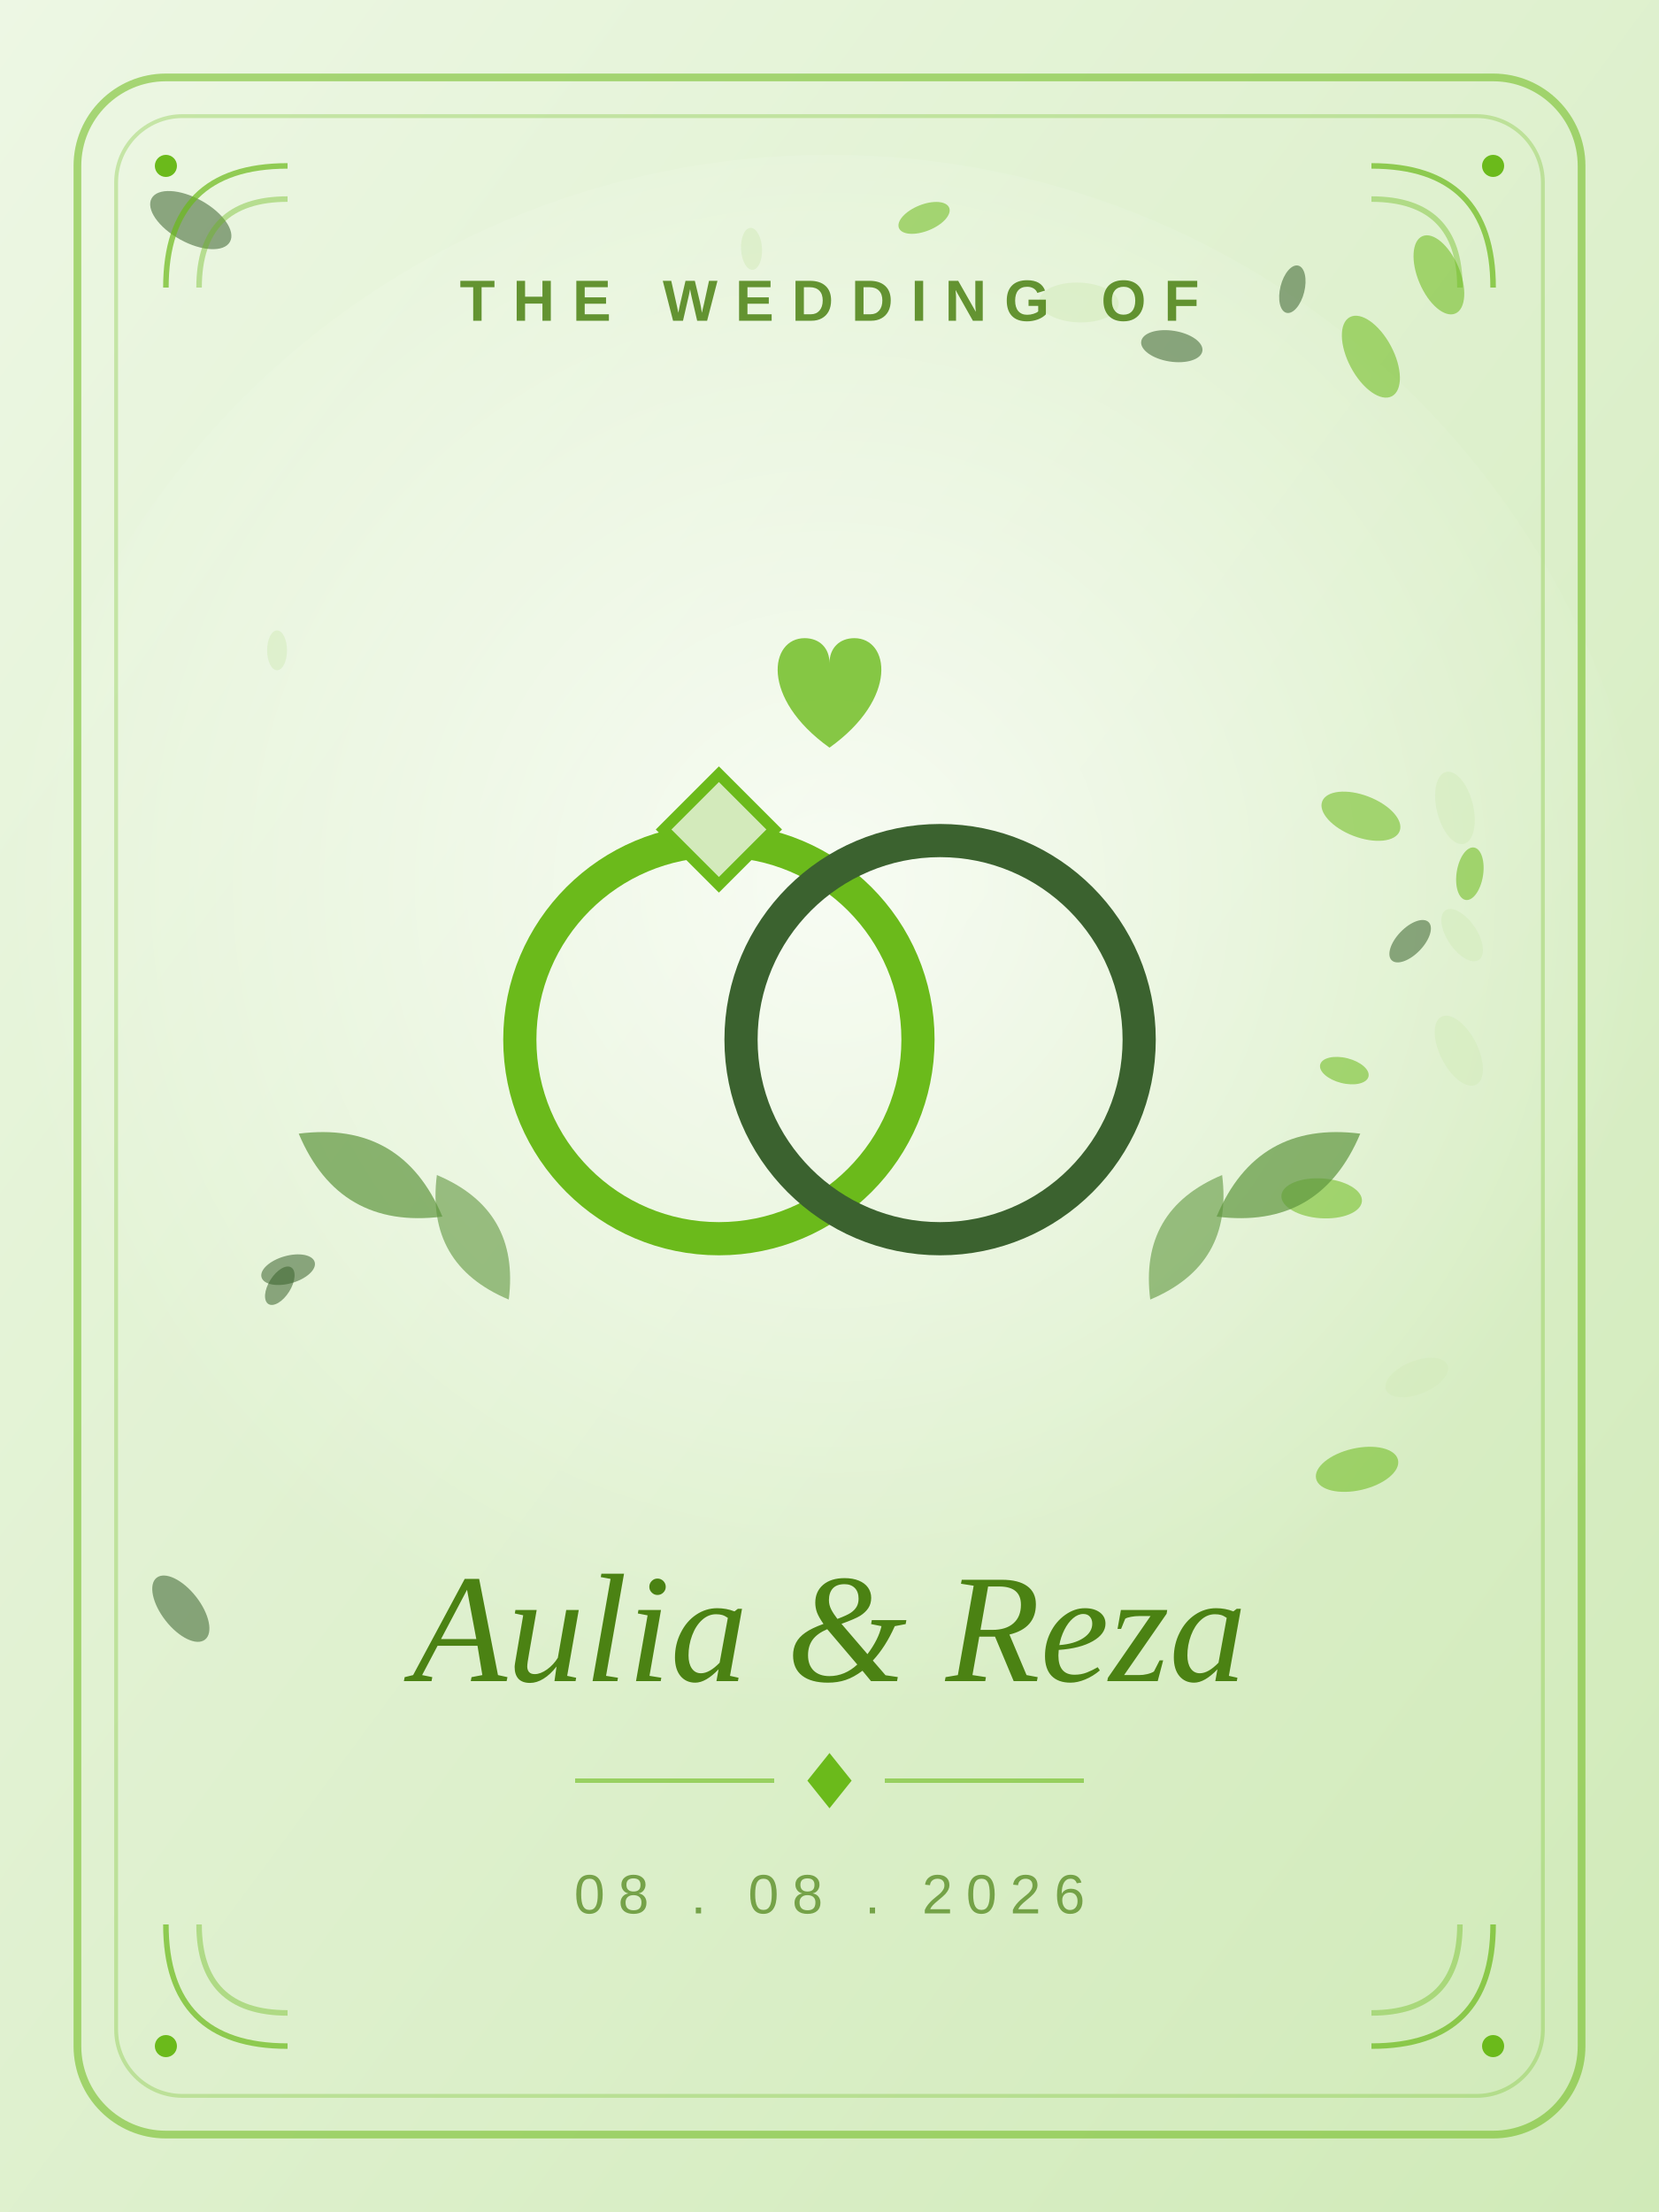
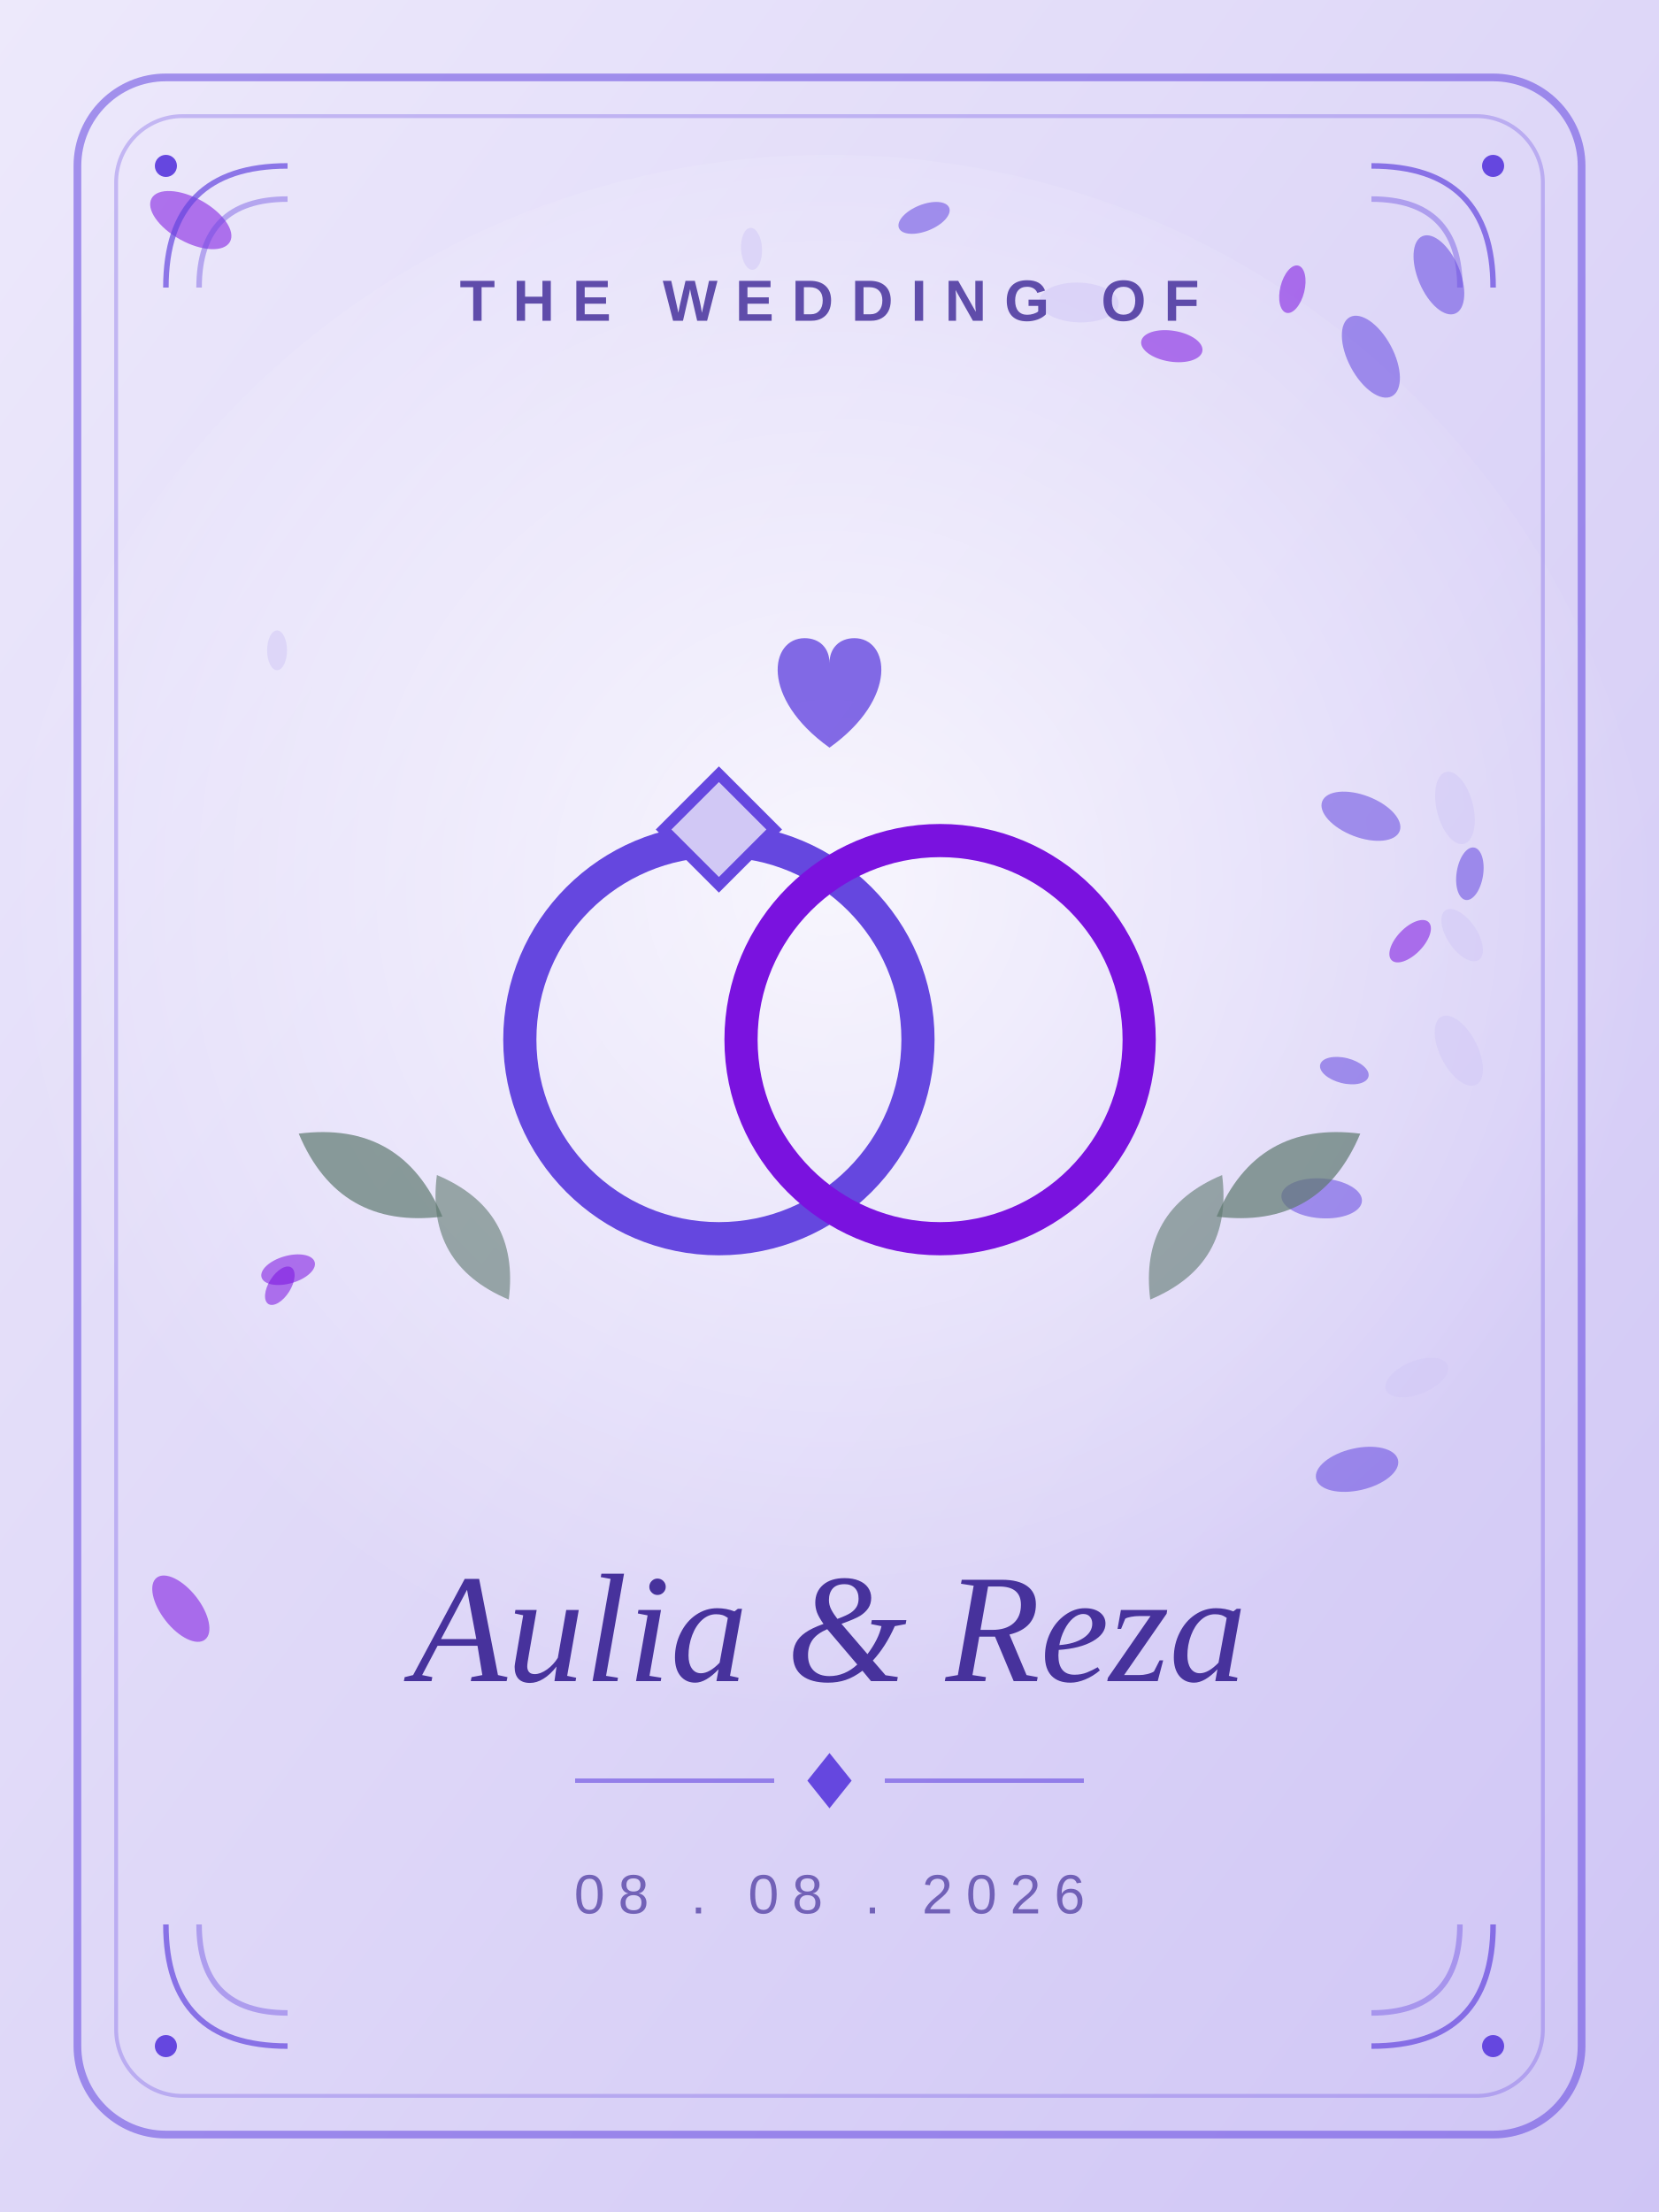
<svg xmlns="http://www.w3.org/2000/svg" viewBox="0 0 300 400" width="600" height="800">
  <defs>
    <linearGradient id="bg" x1="0" y1="0" x2="1" y2="1">
-       <stop offset="0" stop-color="#edf7e4" />
-       <stop offset="1" stop-color="#d0eab8" />
+       <stop offset="0" stop-color="#ede9fb" />
+       <stop offset="1" stop-color="#cfc5f5" />
    </linearGradient>
    <radialGradient id="glow" cx="0.5" cy="0.44" r="0.5">
      <stop offset="0" stop-color="#ffffff" stop-opacity="0.75" />
      <stop offset="1" stop-color="#ffffff" stop-opacity="0" />
    </radialGradient>
  </defs>
  <rect width="300" height="400" fill="url(#bg)" />
  <circle cx="150" cy="178" r="150" fill="url(#glow)" />
  <g>
-     <ellipse cx="265.8" cy="158.0" rx="2.4" ry="4.8" fill="#6bba1b" fill-opacity="0.55" transform="rotate(9 265.8 158.0)" />
-     <ellipse cx="34.5" cy="39.8" rx="4.0" ry="8.1" fill="#3b622f" fill-opacity="0.55" transform="rotate(119 34.5 39.8)" />
-     <ellipse cx="195.1" cy="54.7" rx="3.6" ry="7.2" fill="#d3eabb" fill-opacity="0.55" transform="rotate(92 195.1 54.7)" />
-     <ellipse cx="167.1" cy="39.4" rx="2.4" ry="4.9" fill="#6bba1b" fill-opacity="0.55" transform="rotate(68 167.1 39.4)" />
-     <ellipse cx="52.1" cy="229.6" rx="2.5" ry="5.0" fill="#3b622f" fill-opacity="0.55" transform="rotate(74 52.1 229.6)" />
-     <ellipse cx="50.1" cy="117.6" rx="1.8" ry="3.6" fill="#d3eabb" fill-opacity="0.55" transform="rotate(360 50.1 117.6)" />
-     <ellipse cx="246.1" cy="147.6" rx="3.8" ry="7.5" fill="#6bba1b" fill-opacity="0.55" transform="rotate(291 246.1 147.6)" />
-     <ellipse cx="32.7" cy="290.9" rx="3.5" ry="7.1" fill="#3b622f" fill-opacity="0.55" transform="rotate(142 32.7 290.9)" />
-     <ellipse cx="263.1" cy="146.1" rx="3.3" ry="6.7" fill="#d3eabb" fill-opacity="0.55" transform="rotate(346 263.1 146.1)" />
-     <ellipse cx="239.0" cy="216.7" rx="3.6" ry="7.3" fill="#6bba1b" fill-opacity="0.55" transform="rotate(274 239.0 216.7)" />
-     <ellipse cx="255.0" cy="170.2" rx="2.4" ry="4.8" fill="#3b622f" fill-opacity="0.55" transform="rotate(44 255.0 170.2)" />
-     <ellipse cx="256.2" cy="249.1" rx="3.0" ry="6.0" fill="#d3eabb" fill-opacity="0.55" transform="rotate(248 256.2 249.1)" />
-     <ellipse cx="243.1" cy="193.6" rx="2.3" ry="4.5" fill="#6bba1b" fill-opacity="0.55" transform="rotate(104 243.1 193.6)" />
-     <ellipse cx="211.9" cy="62.6" rx="2.8" ry="5.6" fill="#3b622f" fill-opacity="0.55" transform="rotate(279 211.9 62.6)" />
-     <ellipse cx="264.4" cy="169.1" rx="2.7" ry="5.4" fill="#d3eabb" fill-opacity="0.55" transform="rotate(146 264.4 169.1)" />
-     <ellipse cx="260.2" cy="49.7" rx="3.8" ry="7.6" fill="#6bba1b" fill-opacity="0.55" transform="rotate(337 260.2 49.7)" />
-     <ellipse cx="233.7" cy="52.3" rx="2.2" ry="4.4" fill="#3b622f" fill-opacity="0.55" transform="rotate(194 233.7 52.3)" />
-     <ellipse cx="263.8" cy="190.0" rx="3.4" ry="6.9" fill="#d3eabb" fill-opacity="0.55" transform="rotate(333 263.8 190.0)" />
-     <ellipse cx="247.9" cy="64.5" rx="4.1" ry="8.1" fill="#6bba1b" fill-opacity="0.55" transform="rotate(152 247.9 64.5)" />
-     <ellipse cx="50.6" cy="232.5" rx="2.0" ry="3.9" fill="#3b622f" fill-opacity="0.55" transform="rotate(32 50.6 232.5)" />
-     <ellipse cx="135.9" cy="45.0" rx="1.9" ry="3.8" fill="#d3eabb" fill-opacity="0.55" transform="rotate(177 135.9 45.0)" />
-     <ellipse cx="245.4" cy="265.7" rx="3.8" ry="7.6" fill="#6bba1b" fill-opacity="0.55" transform="rotate(257 245.4 265.7)" />
+     <ellipse cx="265.8" cy="158.0" rx="2.4" ry="4.8" fill="#6547df" fill-opacity="0.55" transform="rotate(9 265.8 158.0)" />
+     <ellipse cx="34.5" cy="39.8" rx="4.0" ry="8.1" fill="#7a12df" fill-opacity="0.55" transform="rotate(119 34.5 39.8)" />
+     <ellipse cx="195.1" cy="54.7" rx="3.6" ry="7.2" fill="#d1c8f5" fill-opacity="0.55" transform="rotate(92 195.1 54.7)" />
+     <ellipse cx="167.1" cy="39.4" rx="2.4" ry="4.9" fill="#6547df" fill-opacity="0.55" transform="rotate(68 167.1 39.4)" />
+     <ellipse cx="52.1" cy="229.6" rx="2.5" ry="5.0" fill="#7a12df" fill-opacity="0.55" transform="rotate(74 52.1 229.6)" />
+     <ellipse cx="50.1" cy="117.6" rx="1.8" ry="3.6" fill="#d1c8f5" fill-opacity="0.55" transform="rotate(360 50.1 117.6)" />
+     <ellipse cx="246.1" cy="147.6" rx="3.8" ry="7.5" fill="#6547df" fill-opacity="0.55" transform="rotate(291 246.1 147.6)" />
+     <ellipse cx="32.7" cy="290.9" rx="3.5" ry="7.1" fill="#7a12df" fill-opacity="0.55" transform="rotate(142 32.7 290.9)" />
+     <ellipse cx="263.1" cy="146.1" rx="3.3" ry="6.7" fill="#d1c8f5" fill-opacity="0.55" transform="rotate(346 263.1 146.1)" />
+     <ellipse cx="239.0" cy="216.7" rx="3.6" ry="7.3" fill="#6547df" fill-opacity="0.55" transform="rotate(274 239.0 216.7)" />
+     <ellipse cx="255.0" cy="170.2" rx="2.4" ry="4.8" fill="#7a12df" fill-opacity="0.55" transform="rotate(44 255.0 170.2)" />
+     <ellipse cx="256.2" cy="249.1" rx="3.0" ry="6.0" fill="#d1c8f5" fill-opacity="0.55" transform="rotate(248 256.2 249.1)" />
+     <ellipse cx="243.1" cy="193.6" rx="2.3" ry="4.5" fill="#6547df" fill-opacity="0.55" transform="rotate(104 243.1 193.6)" />
+     <ellipse cx="211.9" cy="62.6" rx="2.8" ry="5.6" fill="#7a12df" fill-opacity="0.55" transform="rotate(279 211.9 62.6)" />
+     <ellipse cx="264.4" cy="169.1" rx="2.7" ry="5.4" fill="#d1c8f5" fill-opacity="0.55" transform="rotate(146 264.4 169.1)" />
+     <ellipse cx="260.2" cy="49.7" rx="3.8" ry="7.6" fill="#6547df" fill-opacity="0.55" transform="rotate(337 260.2 49.7)" />
+     <ellipse cx="233.7" cy="52.3" rx="2.2" ry="4.4" fill="#7a12df" fill-opacity="0.55" transform="rotate(194 233.7 52.3)" />
+     <ellipse cx="263.8" cy="190.0" rx="3.4" ry="6.9" fill="#d1c8f5" fill-opacity="0.55" transform="rotate(333 263.8 190.0)" />
+     <ellipse cx="247.9" cy="64.5" rx="4.1" ry="8.1" fill="#6547df" fill-opacity="0.55" transform="rotate(152 247.9 64.5)" />
+     <ellipse cx="50.6" cy="232.5" rx="2.0" ry="3.9" fill="#7a12df" fill-opacity="0.55" transform="rotate(32 50.6 232.5)" />
+     <ellipse cx="135.9" cy="45.0" rx="1.9" ry="3.8" fill="#d1c8f5" fill-opacity="0.55" transform="rotate(177 135.9 45.0)" />
+     <ellipse cx="245.4" cy="265.7" rx="3.8" ry="7.6" fill="#6547df" fill-opacity="0.55" transform="rotate(257 245.4 265.7)" />
  </g>
-   <rect x="14" y="14" width="272" height="372" rx="16" fill="none" stroke="#6bba1b" stroke-opacity="0.55" stroke-width="1.4" />
-   <rect x="21" y="21" width="258" height="358" rx="12" fill="none" stroke="#6bba1b" stroke-opacity="0.3" stroke-width="0.7" />
-   <g transform="translate(30 30) rotate(0)" fill="none" stroke="#6bba1b" stroke-width="1" stroke-opacity="0.7">
+   <rect x="14" y="14" width="272" height="372" rx="16" fill="none" stroke="#6547df" stroke-opacity="0.55" stroke-width="1.4" />
+   <rect x="21" y="21" width="258" height="358" rx="12" fill="none" stroke="#6547df" stroke-opacity="0.3" stroke-width="0.7" />
+   <g transform="translate(30 30) rotate(0)" fill="none" stroke="#6547df" stroke-width="1" stroke-opacity="0.7">
    <path d="M0 22 Q0 0 22 0" />
    <path d="M6 22 Q6 6 22 6" stroke-opacity="0.4" />
-     <circle cx="0" cy="0" r="2" fill="#6bba1b" stroke="none" />
+     <circle cx="0" cy="0" r="2" fill="#6547df" stroke="none" />
  </g>
-   <g transform="translate(270 30) rotate(90)" fill="none" stroke="#6bba1b" stroke-width="1" stroke-opacity="0.7">
+   <g transform="translate(270 30) rotate(90)" fill="none" stroke="#6547df" stroke-width="1" stroke-opacity="0.7">
    <path d="M0 22 Q0 0 22 0" />
    <path d="M6 22 Q6 6 22 6" stroke-opacity="0.4" />
-     <circle cx="0" cy="0" r="2" fill="#6bba1b" stroke="none" />
+     <circle cx="0" cy="0" r="2" fill="#6547df" stroke="none" />
  </g>
-   <g transform="translate(270 370) rotate(180)" fill="none" stroke="#6bba1b" stroke-width="1" stroke-opacity="0.7">
+   <g transform="translate(270 370) rotate(180)" fill="none" stroke="#6547df" stroke-width="1" stroke-opacity="0.7">
    <path d="M0 22 Q0 0 22 0" />
    <path d="M6 22 Q6 6 22 6" stroke-opacity="0.4" />
-     <circle cx="0" cy="0" r="2" fill="#6bba1b" stroke="none" />
+     <circle cx="0" cy="0" r="2" fill="#6547df" stroke="none" />
  </g>
-   <g transform="translate(30 370) rotate(270)" fill="none" stroke="#6bba1b" stroke-width="1" stroke-opacity="0.7">
+   <g transform="translate(30 370) rotate(270)" fill="none" stroke="#6547df" stroke-width="1" stroke-opacity="0.7">
    <path d="M0 22 Q0 0 22 0" />
    <path d="M6 22 Q6 6 22 6" stroke-opacity="0.4" />
-     <circle cx="0" cy="0" r="2" fill="#6bba1b" stroke="none" />
+     <circle cx="0" cy="0" r="2" fill="#6547df" stroke="none" />
  </g>
-   <text x="150" y="58" text-anchor="middle" font-family="'Helvetica Neue', Arial, sans-serif" font-size="10.5" font-weight="600" letter-spacing="3.2" fill="#4b8213" fill-opacity="0.85">THE WEDDING OF</text>
+   <text x="150" y="58" text-anchor="middle" font-family="'Helvetica Neue', Arial, sans-serif" font-size="10.5" font-weight="600" letter-spacing="3.2" fill="#47329c" fill-opacity="0.85">THE WEDDING OF</text>
  <g transform="translate(150 180)">
-     <path d="M0 0 Q11.4 -15 0 -30 Q-11.4 -15 0 0 Z" fill="#5f963e" fill-opacity="0.7" transform="translate(-70 40) rotate(-60)" />
-     <path d="M0 0 Q9.88 -13 0 -26 Q-9.88 -13 0 0 Z" fill="#5f963e" fill-opacity="0.6" transform="translate(-58 55) rotate(-30)" />
-     <path d="M0 0 Q11.4 -15 0 -30 Q-11.4 -15 0 0 Z" fill="#5f963e" fill-opacity="0.7" transform="translate(70 40) rotate(60)" />
-     <path d="M0 0 Q9.88 -13 0 -26 Q-9.88 -13 0 0 Z" fill="#5f963e" fill-opacity="0.6" transform="translate(58 55) rotate(30)" />
-     <circle cx="-20" cy="8" r="36" fill="none" stroke="#6bba1b" stroke-width="6" />
-     <circle cx="20" cy="8" r="36" fill="none" stroke="#3b622f" stroke-width="6" />
-     <path d="M-20 -40 L-10 -30 L-20 -20 L-30 -30 Z" fill="#d3eabb" stroke="#6bba1b" stroke-width="2" />
-     <path d="M0 8 C-14 -2 -12 -14 -5 -14 C-2 -14 0 -12 0 -9 C0 -12 2 -14 5 -14 C12 -14 14 -2 0 8 Z" fill="#6bba1b" fill-opacity="0.8" transform="translate(0 -52) scale(0.9)" />
+     <path d="M0 0 Q11.4 -15 0 -30 Q-11.4 -15 0 0 Z" fill="#5e796f" fill-opacity="0.7" transform="translate(-70 40) rotate(-60)" />
+     <path d="M0 0 Q9.88 -13 0 -26 Q-9.88 -13 0 0 Z" fill="#5e796f" fill-opacity="0.6" transform="translate(-58 55) rotate(-30)" />
+     <path d="M0 0 Q11.4 -15 0 -30 Q-11.4 -15 0 0 Z" fill="#5e796f" fill-opacity="0.7" transform="translate(70 40) rotate(60)" />
+     <path d="M0 0 Q9.88 -13 0 -26 Q-9.88 -13 0 0 Z" fill="#5e796f" fill-opacity="0.6" transform="translate(58 55) rotate(30)" />
+     <circle cx="-20" cy="8" r="36" fill="none" stroke="#6547df" stroke-width="6" />
+     <circle cx="20" cy="8" r="36" fill="none" stroke="#7a12df" stroke-width="6" />
+     <path d="M-20 -40 L-10 -30 L-20 -20 L-30 -30 Z" fill="#d1c8f5" stroke="#6547df" stroke-width="2" />
+     <path d="M0 8 C-14 -2 -12 -14 -5 -14 C-2 -14 0 -12 0 -9 C0 -12 2 -14 5 -14 C12 -14 14 -2 0 8 Z" fill="#6547df" fill-opacity="0.8" transform="translate(0 -52) scale(0.9)" />
  </g>
-   <text x="150" y="304" text-anchor="middle" font-family="Georgia, 'Times New Roman', serif" font-style="italic" font-size="28" fill="#4b8213">Aulia &amp; Reza</text>
-   <g fill="#6bba1b" stroke="#6bba1b">
+   <text x="150" y="304" text-anchor="middle" font-family="Georgia, 'Times New Roman', serif" font-style="italic" font-size="28" fill="#47329c">Aulia &amp; Reza</text>
+   <g fill="#6547df" stroke="#6547df">
    <line x1="104" y1="322" x2="140" y2="322" stroke-width="0.8" stroke-opacity="0.6" />
    <line x1="160" y1="322" x2="196" y2="322" stroke-width="0.8" stroke-opacity="0.6" />
    <path d="M150 317 L154 322 L150 327 L146 322 Z" stroke="none" />
  </g>
-   <text x="150" y="346" text-anchor="middle" font-family="'Helvetica Neue', Arial, sans-serif" font-size="10" letter-spacing="2.4" fill="#4b8213" fill-opacity="0.7">08 . 08 . 2026</text>
+   <text x="150" y="346" text-anchor="middle" font-family="'Helvetica Neue', Arial, sans-serif" font-size="10" letter-spacing="2.4" fill="#47329c" fill-opacity="0.7">08 . 08 . 2026</text>
</svg>
